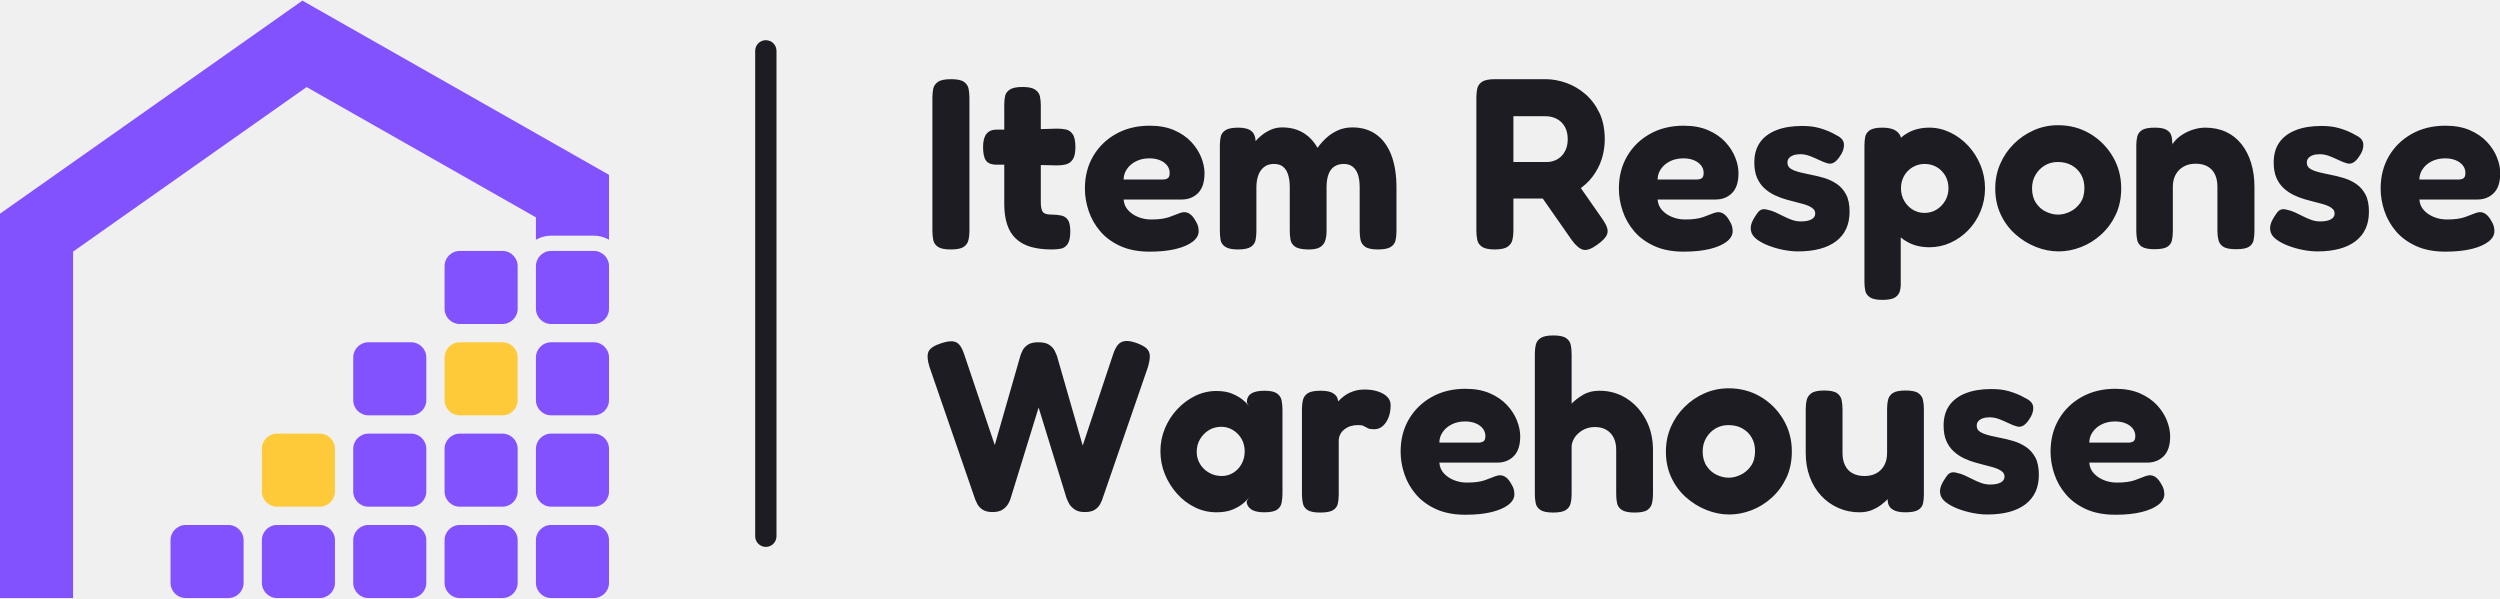
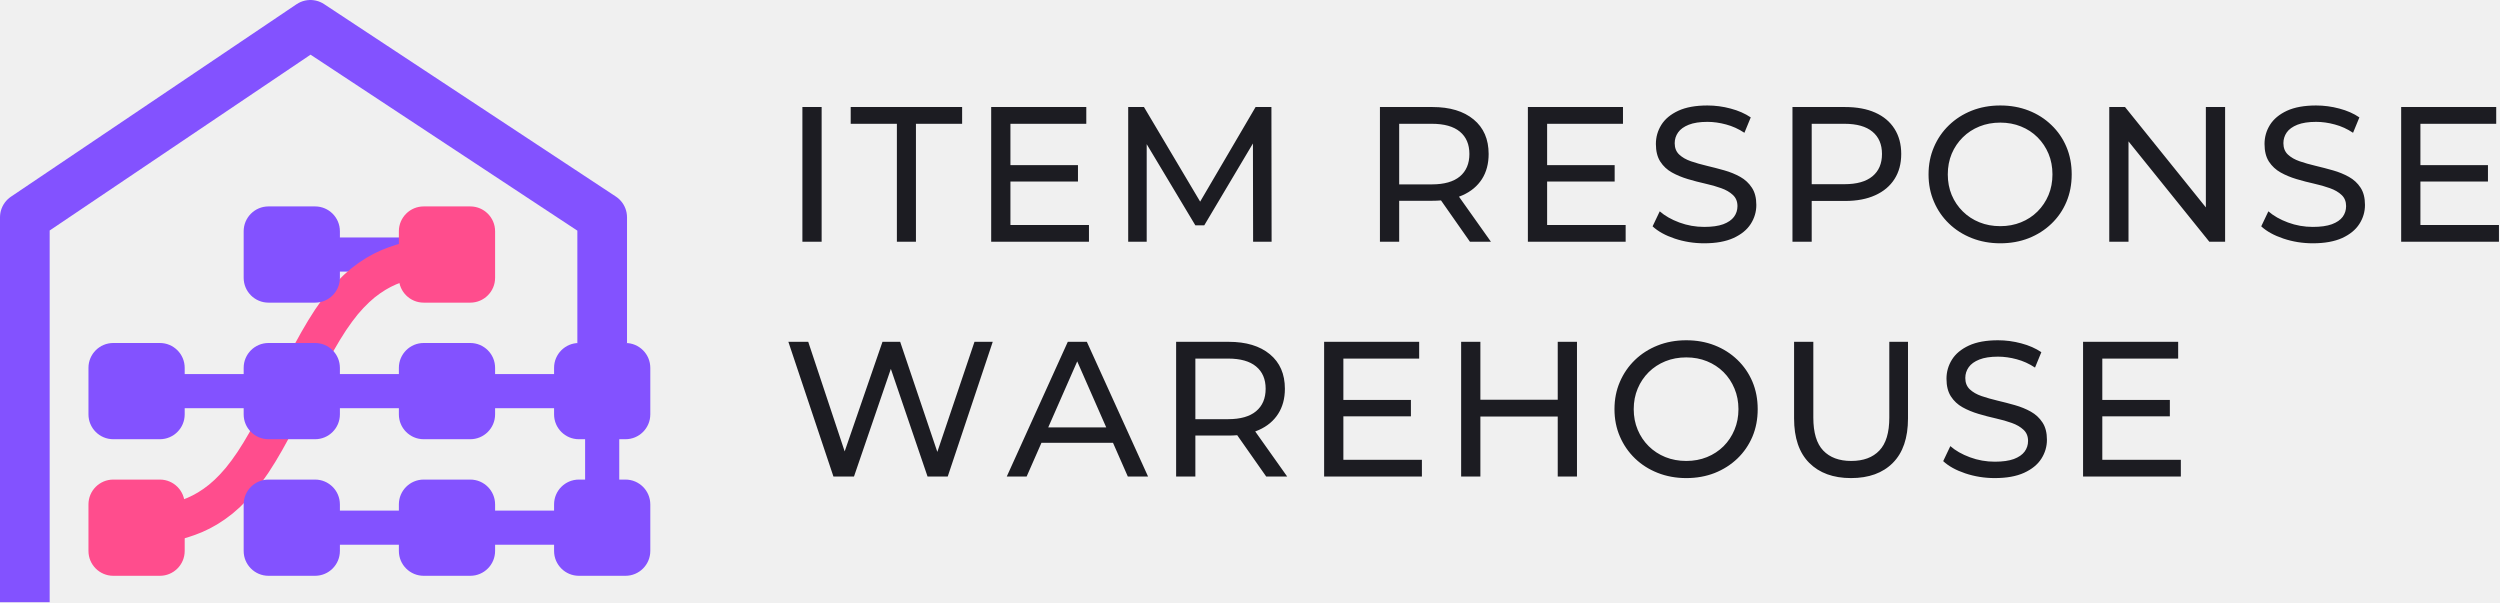
- <svg xmlns="http://www.w3.org/2000/svg" viewBox="0 1.8 410.5 98.2" role="img" aria-labelledby="t">
-   <defs>
-     <mask id="irw-wall" maskUnits="userSpaceOnUse" x="-10" y="-10" width="130" height="130">
-       <rect x="-10" y="-10" width="130" height="130" fill="#fff" />
-       <rect x="25.5" y="85.5" width="17" height="17" rx="5" fill="#000" />
-       <rect x="40.5" y="85.5" width="17" height="17" rx="5" fill="#000" />
-       <rect x="40.5" y="70.5" width="17" height="17" rx="5" fill="#000" />
-       <rect x="55.5" y="85.5" width="17" height="17" rx="5" fill="#000" />
-       <rect x="55.5" y="70.5" width="17" height="17" rx="5" fill="#000" />
-       <rect x="55.5" y="55.5" width="17" height="17" rx="5" fill="#000" />
-       <rect x="70.5" y="85.5" width="17" height="17" rx="5" fill="#000" />
-       <rect x="70.5" y="70.5" width="17" height="17" rx="5" fill="#000" />
-       <rect x="70.5" y="55.5" width="17" height="17" rx="5" fill="#000" />
-       <rect x="70.5" y="40.5" width="17" height="17" rx="5" fill="#000" />
-       <rect x="85.5" y="85.5" width="17" height="17" rx="5" fill="#000" />
-       <rect x="85.5" y="70.5" width="17" height="17" rx="5" fill="#000" />
-       <rect x="85.5" y="55.5" width="17" height="17" rx="5" fill="#000" />
-       <rect x="85.5" y="40.5" width="17" height="17" rx="5" fill="#000" />
-     </mask>
-   </defs>
-   <path d="M6 100V40L50 9L94 34V100" fill="none" stroke="#8352ff" stroke-width="12" stroke-linejoin="miter" mask="url(#irw-wall)" />
-   <rect x="28" y="88" width="12" height="12" rx="2.5" fill="#8352ff" />
-   <rect x="43" y="88" width="12" height="12" rx="2.5" fill="#8352ff" />
-   <rect x="43" y="73" width="12" height="12" rx="2.5" fill="#ffca3a" />
-   <rect x="58" y="88" width="12" height="12" rx="2.5" fill="#8352ff" />
-   <rect x="58" y="73" width="12" height="12" rx="2.5" fill="#8352ff" />
-   <rect x="58" y="58" width="12" height="12" rx="2.5" fill="#8352ff" />
-   <rect x="73" y="88" width="12" height="12" rx="2.5" fill="#8352ff" />
-   <rect x="73" y="73" width="12" height="12" rx="2.5" fill="#8352ff" />
-   <rect x="73" y="58" width="12" height="12" rx="2.5" fill="#ffca3a" />
-   <rect x="73" y="43" width="12" height="12" rx="2.5" fill="#8352ff" />
-   <rect x="88" y="88" width="12" height="12" rx="2.5" fill="#8352ff" />
-   <rect x="88" y="73" width="12" height="12" rx="2.5" fill="#8352ff" />
-   <rect x="88" y="58" width="12" height="12" rx="2.5" fill="#8352ff" />
-   <rect x="88" y="43" width="12" height="12" rx="2.5" fill="#8352ff" />
-   <rect x="124" y="8.4" width="3.5" height="83.2" rx="1.75" fill="#1c1c22" />
-   <path d="M156.1 42.76Q154.66 42.76 154.02 42.34Q153.38 41.92 153.24 41.2Q153.1 40.48 153.1 39.72V17.84Q153.1 17.04 153.24 16.36Q153.38 15.68 154.02 15.24Q154.66 14.8 156.14 14.8Q157.66 14.8 158.28 15.24Q158.9 15.68 159.04 16.36Q159.18 17.04 159.18 17.88V39.76Q159.18 40.52 159.02 41.22Q158.86 41.92 158.24 42.34Q157.62 42.76 156.1 42.76ZM172.7 42.76Q170.66 42.76 169.2 42.32Q167.74 41.88 166.78 40.96Q165.82 40.04 165.36 38.62Q164.9 37.2 164.9 35.24V19Q164.9 18.2 165.04 17.56Q165.18 16.92 165.82 16.5Q166.46 16.08 167.9 16.08Q169.34 16.08 169.98 16.52Q170.62 16.96 170.76 17.64Q170.9 18.32 170.9 19.12V35Q170.9 35.64 171 36.06Q171.1 36.48 171.3 36.68Q171.5 36.88 171.86 36.96Q172.22 37.04 172.74 37.04Q173.62 37.04 174.3 37.2Q174.98 37.36 175.36 37.92Q175.74 38.48 175.74 39.8Q175.74 41.24 175.3 41.88Q174.86 42.52 174.16 42.64Q173.46 42.76 172.7 42.76ZM163.66 23.08H168.06L173.58 22.92Q174.34 22.92 175.02 23.06Q175.7 23.2 176.14 23.84Q176.58 24.48 176.58 25.96Q176.58 27.32 176.16 27.96Q175.74 28.6 175.06 28.78Q174.38 28.96 173.58 28.96L168.34 28.84H163.5Q162.34 28.8 161.88 28.14Q161.42 27.48 161.42 25.92Q161.42 24.48 161.98 23.78Q162.54 23.08 163.66 23.08ZM188.78 43.12Q185.98 43.12 183.96 42.2Q181.94 41.28 180.66 39.78Q179.38 38.28 178.76 36.44Q178.14 34.6 178.14 32.76Q178.14 29.76 179.5 27.44Q180.86 25.12 183.26 23.78Q185.66 22.44 188.78 22.44Q191.1 22.44 192.8 23.18Q194.5 23.92 195.6 25.1Q196.7 26.28 197.24 27.64Q197.78 29 197.78 30.24Q197.78 32.44 196.72 33.5Q195.66 34.56 194.02 34.56H184.5Q184.58 35.6 185.24 36.32Q185.9 37.04 186.9 37.44Q187.9 37.84 189.02 37.84Q189.98 37.84 190.7 37.74Q191.42 37.64 191.94 37.46Q192.46 37.28 192.9 37.1Q193.34 36.92 193.68 36.8Q194.02 36.68 194.34 36.64Q194.94 36.6 195.44 36.98Q195.94 37.36 196.34 38.12Q196.62 38.56 196.72 38.96Q196.82 39.36 196.82 39.76Q196.82 40.72 195.84 41.48Q194.86 42.24 193.08 42.68Q191.3 43.12 188.78 43.12ZM184.5 31.28H190.82Q191.46 31.28 191.76 31.06Q192.06 30.84 192.06 30.2Q192.06 29.48 191.62 28.94Q191.18 28.4 190.44 28.1Q189.7 27.8 188.74 27.8Q187.5 27.8 186.54 28.28Q185.58 28.76 185.04 29.56Q184.5 30.36 184.5 31.28ZM203.26 42.76Q201.82 42.76 201.18 42.32Q200.54 41.88 200.42 41.2Q200.3 40.52 200.3 39.72V25.72Q200.3 24.92 200.44 24.26Q200.58 23.6 201.22 23.18Q201.86 22.76 203.34 22.76Q204.82 22.76 205.5 23.34Q206.18 23.92 206.18 25.24L205.66 25.68Q205.74 25.48 206.14 25Q206.54 24.52 207.18 24Q207.82 23.48 208.68 23.1Q209.54 22.72 210.54 22.72Q211.86 22.72 212.92 23.1Q213.98 23.48 214.84 24.22Q215.7 24.96 216.34 26.08Q216.9 25.28 217.7 24.52Q218.5 23.76 219.6 23.24Q220.7 22.72 222.06 22.72Q224.38 22.72 226 23.9Q227.62 25.08 228.46 27.28Q229.3 29.48 229.3 32.6V39.76Q229.3 40.52 229.16 41.22Q229.02 41.92 228.38 42.34Q227.74 42.76 226.26 42.76Q224.78 42.76 224.16 42.32Q223.54 41.88 223.4 41.18Q223.26 40.48 223.26 39.72V32.56Q223.26 31.32 222.98 30.48Q222.7 29.64 222.12 29.18Q221.54 28.72 220.66 28.72Q219.74 28.72 219.1 29.14Q218.46 29.56 218.14 30.42Q217.82 31.28 217.82 32.6V39.76Q217.82 40.56 217.62 41.26Q217.42 41.96 216.76 42.38Q216.1 42.8 214.66 42.76Q213.22 42.72 212.62 42.28Q212.02 41.84 211.9 41.14Q211.78 40.44 211.78 39.72V32.56Q211.78 31.32 211.5 30.46Q211.22 29.6 210.66 29.16Q210.1 28.72 209.18 28.72Q208.18 28.72 207.54 29.24Q206.9 29.76 206.6 30.62Q206.3 31.48 206.3 32.56V39.76Q206.3 40.56 206.16 41.24Q206.02 41.92 205.38 42.34Q204.74 42.76 203.26 42.76ZM245.42 42.76Q243.98 42.76 243.34 42.32Q242.7 41.88 242.56 41.16Q242.42 40.44 242.42 39.68V17.8Q242.42 17.04 242.56 16.36Q242.7 15.68 243.34 15.24Q243.98 14.8 245.46 14.8H253.78Q255.42 14.8 257.14 15.4Q258.86 16 260.3 17.24Q261.74 18.48 262.62 20.32Q263.5 22.16 263.5 24.68Q263.5 26.36 263 27.92Q262.5 29.48 261.5 30.8Q260.5 32.12 259.02 33.06Q257.54 34 255.62 34.4H248.5V39.72Q248.5 40.48 248.34 41.18Q248.18 41.88 247.54 42.32Q246.9 42.76 245.42 42.76ZM262.3 41.96Q260.82 43.04 259.94 42.8Q259.06 42.56 258.1 41.24L251.06 31.16L257.9 30.28L263.06 37.68Q263.74 38.64 263.92 39.32Q264.1 40 263.72 40.6Q263.34 41.2 262.3 41.96ZM248.5 28.4H254.06Q254.62 28.4 255.22 28.18Q255.82 27.96 256.3 27.52Q256.78 27.08 257.1 26.36Q257.42 25.64 257.42 24.64Q257.42 23.48 256.96 22.64Q256.5 21.8 255.66 21.34Q254.82 20.88 253.7 20.88H248.5ZM276.46 43.12Q273.66 43.12 271.64 42.2Q269.62 41.28 268.34 39.78Q267.06 38.28 266.44 36.44Q265.82 34.6 265.82 32.76Q265.82 29.76 267.18 27.44Q268.54 25.12 270.94 23.78Q273.34 22.44 276.46 22.44Q278.78 22.44 280.48 23.18Q282.18 23.92 283.28 25.1Q284.38 26.28 284.92 27.64Q285.46 29 285.46 30.24Q285.46 32.44 284.4 33.5Q283.34 34.56 281.7 34.56H272.18Q272.26 35.6 272.92 36.32Q273.58 37.04 274.58 37.44Q275.58 37.84 276.7 37.84Q277.66 37.84 278.38 37.74Q279.1 37.64 279.62 37.46Q280.14 37.28 280.58 37.1Q281.02 36.92 281.36 36.8Q281.7 36.68 282.02 36.64Q282.62 36.6 283.12 36.98Q283.62 37.36 284.02 38.12Q284.3 38.56 284.4 38.96Q284.5 39.36 284.5 39.76Q284.5 40.72 283.52 41.48Q282.54 42.24 280.76 42.68Q278.98 43.12 276.46 43.12ZM272.18 31.28H278.5Q279.14 31.28 279.44 31.06Q279.74 30.84 279.74 30.2Q279.74 29.48 279.3 28.94Q278.86 28.4 278.12 28.1Q277.38 27.8 276.42 27.8Q275.18 27.8 274.22 28.28Q273.26 28.76 272.72 29.56Q272.18 30.36 272.18 31.28ZM295.22 43.08Q294.14 43.08 292.88 42.84Q291.62 42.6 290.42 42.14Q289.22 41.68 288.42 41.06Q287.62 40.44 287.5 39.64Q287.42 39.24 287.52 38.78Q287.62 38.32 287.9 37.82Q288.18 37.32 288.58 36.76Q288.9 36.32 289.3 36.2Q289.7 36.08 290.22 36.24Q290.86 36.36 291.52 36.66Q292.18 36.96 292.84 37.3Q293.5 37.64 294.22 37.9Q294.94 38.16 295.7 38.16Q296.82 38.16 297.44 37.82Q298.06 37.48 298.06 36.88Q298.06 36.44 297.8 36.16Q297.54 35.88 297.08 35.66Q296.62 35.44 296.02 35.28Q295.42 35.12 294.72 34.94Q294.02 34.76 293.3 34.56Q292.3 34.28 291.38 33.84Q290.46 33.4 289.7 32.7Q288.94 32 288.5 30.98Q288.06 29.96 288.06 28.48Q288.06 26.52 288.98 25.2Q289.9 23.88 291.66 23.18Q293.42 22.48 295.94 22.48Q296.66 22.48 297.38 22.56Q298.1 22.64 298.8 22.84Q299.5 23.04 300.18 23.32Q300.86 23.6 301.54 24Q302.74 24.56 302.78 25.52Q302.82 26.48 302.1 27.48Q301.66 28.16 301.18 28.46Q300.7 28.76 300.18 28.64Q299.54 28.48 298.8 28.12Q298.06 27.76 297.24 27.44Q296.42 27.12 295.62 27.12Q294.94 27.12 294.46 27.3Q293.98 27.48 293.74 27.78Q293.5 28.08 293.5 28.48Q293.5 29 293.8 29.3Q294.1 29.6 294.62 29.8Q295.14 30 295.82 30.16Q296.5 30.32 297.3 30.48Q298.38 30.68 299.52 31.02Q300.66 31.36 301.6 32Q302.54 32.64 303.12 33.72Q303.7 34.8 303.7 36.56Q303.7 39.72 301.5 41.4Q299.3 43.08 295.22 43.08ZM316.82 42.4Q314.86 42.4 313.36 41.62Q311.86 40.84 310.88 39.5Q309.9 38.16 309.4 36.4Q308.9 34.64 308.94 32.6Q308.94 30.64 309.46 28.86Q309.98 27.08 310.96 25.7Q311.94 24.32 313.4 23.54Q314.86 22.76 316.82 22.76Q318.58 22.76 320.24 23.56Q321.9 24.36 323.18 25.74Q324.46 27.12 325.2 28.92Q325.94 30.72 325.94 32.72Q325.94 34.72 325.2 36.5Q324.46 38.28 323.18 39.6Q321.9 40.92 320.26 41.66Q318.62 42.4 316.82 42.4ZM309.1 51.04Q307.66 51.04 307.04 50.62Q306.42 50.2 306.28 49.54Q306.14 48.88 306.14 48.12V25.76Q306.14 24.96 306.26 24.3Q306.38 23.64 307 23.2Q307.62 22.76 309.06 22.76Q310.3 22.76 311.04 23.12Q311.78 23.48 312.1 24.24V48.08Q312.14 48.84 311.98 49.52Q311.82 50.2 311.2 50.62Q310.58 51.04 309.1 51.04ZM315.98 36.76Q317.1 36.76 317.98 36.22Q318.86 35.68 319.4 34.76Q319.94 33.84 319.94 32.72Q319.94 31.56 319.42 30.66Q318.9 29.76 318.02 29.24Q317.14 28.72 316.02 28.72Q314.94 28.72 314.04 29.26Q313.14 29.8 312.64 30.7Q312.14 31.6 312.14 32.72Q312.14 33.84 312.66 34.76Q313.18 35.68 314.06 36.22Q314.94 36.76 315.98 36.76ZM338.02 43.08Q336.14 43.08 334.28 42.34Q332.42 41.6 330.9 40.24Q329.38 38.88 328.5 36.98Q327.62 35.08 327.62 32.76Q327.62 30.6 328.42 28.74Q329.22 26.88 330.66 25.44Q332.1 24 333.96 23.18Q335.82 22.36 337.94 22.36Q340.82 22.36 343.16 23.74Q345.5 25.12 346.9 27.48Q348.3 29.84 348.3 32.72Q348.3 35.16 347.4 37.06Q346.5 38.96 345 40.32Q343.5 41.68 341.68 42.38Q339.86 43.08 338.02 43.08ZM337.94 37.04Q338.9 37.04 339.9 36.56Q340.9 36.08 341.58 35.12Q342.26 34.16 342.26 32.68Q342.26 31.4 341.7 30.44Q341.14 29.48 340.16 28.94Q339.18 28.4 337.9 28.4Q336.7 28.4 335.76 28.96Q334.82 29.52 334.24 30.5Q333.66 31.48 333.66 32.72Q333.66 34.16 334.32 35.14Q334.98 36.12 335.98 36.58Q336.98 37.04 337.94 37.04ZM353.78 42.72Q352.3 42.72 351.68 42.3Q351.06 41.88 350.92 41.18Q350.78 40.48 350.78 39.72V25.64Q350.78 24.88 350.94 24.22Q351.1 23.56 351.72 23.16Q352.34 22.76 353.82 22.76Q355.1 22.76 355.7 23.1Q356.3 23.44 356.48 23.92Q356.66 24.4 356.66 24.82Q356.66 25.24 356.74 25.4L356.5 26.16Q356.58 25.56 357.12 24.94Q357.66 24.32 358.48 23.82Q359.3 23.32 360.24 23.04Q361.18 22.76 362.1 22.76Q364.02 22.76 365.52 23.46Q367.02 24.16 368.06 25.48Q369.1 26.8 369.64 28.58Q370.18 30.36 370.18 32.48V39.76Q370.18 40.52 370.04 41.22Q369.9 41.92 369.28 42.32Q368.66 42.72 367.18 42.72Q365.66 42.72 365.04 42.3Q364.42 41.88 364.26 41.18Q364.1 40.48 364.1 39.72V32.48Q364.1 31.28 363.7 30.44Q363.3 29.6 362.5 29.14Q361.7 28.68 360.54 28.68Q359.38 28.68 358.54 29.16Q357.7 29.64 357.24 30.48Q356.78 31.32 356.78 32.48V39.76Q356.78 40.52 356.64 41.22Q356.5 41.92 355.88 42.32Q355.26 42.72 353.78 42.72ZM380.5 43.08Q379.42 43.08 378.16 42.84Q376.9 42.6 375.7 42.14Q374.5 41.68 373.7 41.06Q372.9 40.44 372.78 39.64Q372.7 39.24 372.8 38.78Q372.9 38.32 373.18 37.82Q373.46 37.32 373.86 36.76Q374.18 36.32 374.58 36.2Q374.98 36.08 375.5 36.24Q376.14 36.36 376.8 36.66Q377.46 36.96 378.12 37.3Q378.78 37.64 379.5 37.9Q380.22 38.16 380.98 38.16Q382.1 38.16 382.72 37.82Q383.34 37.48 383.34 36.88Q383.34 36.44 383.08 36.16Q382.82 35.88 382.36 35.66Q381.9 35.44 381.3 35.28Q380.7 35.12 380 34.94Q379.3 34.76 378.58 34.56Q377.58 34.28 376.66 33.84Q375.74 33.4 374.98 32.7Q374.22 32 373.78 30.98Q373.34 29.96 373.34 28.48Q373.34 26.52 374.26 25.2Q375.18 23.88 376.94 23.18Q378.7 22.48 381.22 22.48Q381.94 22.48 382.66 22.56Q383.38 22.64 384.08 22.84Q384.78 23.04 385.46 23.32Q386.14 23.6 386.82 24Q388.02 24.56 388.06 25.52Q388.1 26.48 387.38 27.48Q386.94 28.16 386.46 28.46Q385.98 28.76 385.46 28.64Q384.82 28.48 384.08 28.12Q383.34 27.76 382.52 27.44Q381.7 27.12 380.9 27.12Q380.22 27.12 379.74 27.3Q379.26 27.48 379.02 27.78Q378.78 28.08 378.78 28.48Q378.78 29 379.08 29.3Q379.38 29.6 379.9 29.8Q380.42 30 381.1 30.16Q381.78 30.32 382.58 30.48Q383.66 30.68 384.8 31.02Q385.94 31.36 386.88 32Q387.82 32.64 388.4 33.72Q388.98 34.8 388.98 36.56Q388.98 39.72 386.78 41.4Q384.58 43.08 380.5 43.08ZM401.54 43.12Q398.74 43.12 396.72 42.2Q394.7 41.28 393.42 39.78Q392.14 38.28 391.52 36.44Q390.9 34.6 390.9 32.76Q390.9 29.76 392.26 27.44Q393.62 25.12 396.02 23.78Q398.42 22.44 401.54 22.44Q403.86 22.44 405.56 23.18Q407.26 23.92 408.36 25.1Q409.46 26.28 410 27.64Q410.54 29 410.54 30.24Q410.54 32.44 409.48 33.5Q408.42 34.56 406.78 34.56H397.26Q397.34 35.6 398 36.32Q398.66 37.04 399.66 37.44Q400.66 37.84 401.78 37.84Q402.74 37.84 403.46 37.74Q404.18 37.64 404.7 37.46Q405.22 37.28 405.66 37.1Q406.1 36.92 406.44 36.8Q406.78 36.68 407.1 36.64Q407.7 36.6 408.2 36.98Q408.7 37.36 409.1 38.12Q409.38 38.56 409.48 38.96Q409.58 39.36 409.58 39.76Q409.58 40.72 408.6 41.48Q407.62 42.24 405.84 42.68Q404.06 43.12 401.54 43.12ZM397.26 31.28H403.58Q404.22 31.28 404.52 31.06Q404.82 30.84 404.82 30.2Q404.82 29.48 404.38 28.94Q403.94 28.4 403.2 28.1Q402.46 27.8 401.5 27.8Q400.26 27.8 399.3 28.28Q398.34 28.76 397.8 29.56Q397.26 30.36 397.26 31.28Z" fill="#1c1c22" />
-   <path d="M162.98 85.88Q161.94 85.88 161.34 85.48Q160.74 85.08 160.48 84.56Q160.22 84.04 160.14 83.84L152.62 62.04Q152.1 60.36 152.46 59.54Q152.82 58.72 154.54 58.16Q155.66 57.8 156.36 57.84Q157.06 57.88 157.52 58.4Q157.98 58.92 158.34 60.04L163.34 74.88L167.54 60.24Q167.66 59.84 167.92 59.32Q168.18 58.8 168.78 58.4Q169.38 58 170.46 58Q171.7 58 172.32 58.44Q172.94 58.88 173.18 59.4Q173.42 59.92 173.54 60.2L177.78 74.96L182.74 60.08Q183.1 58.96 183.56 58.42Q184.02 57.88 184.76 57.8Q185.5 57.72 186.62 58.12Q187.82 58.56 188.3 59.04Q188.78 59.52 188.8 60.22Q188.82 60.92 188.5 62.04L180.98 83.84Q180.9 84.08 180.64 84.58Q180.38 85.08 179.8 85.48Q179.22 85.88 178.1 85.88Q177.02 85.88 176.38 85.4Q175.74 84.92 175.48 84.38Q175.22 83.84 175.14 83.64L170.54 68.72L165.94 83.64Q165.9 83.84 165.62 84.4Q165.34 84.96 164.72 85.42Q164.1 85.88 162.98 85.88ZM207.58 85.92Q206.1 85.92 205.4 85.4Q204.7 84.88 204.7 84.12L205.1 83.44Q204.86 83.84 204.18 84.42Q203.5 85 202.42 85.46Q201.34 85.92 199.74 85.92Q197.9 85.92 196.24 85.12Q194.58 84.32 193.3 82.9Q192.02 81.48 191.28 79.68Q190.54 77.88 190.54 75.88Q190.54 73.92 191.28 72.14Q192.02 70.36 193.32 68.98Q194.62 67.6 196.26 66.8Q197.9 66 199.74 66Q201.22 66 202.26 66.42Q203.3 66.84 204 67.4Q204.7 67.96 205.06 68.48L204.74 67.92Q204.7 66.96 205.4 66.46Q206.1 65.96 207.62 65.96Q209.06 65.96 209.68 66.4Q210.3 66.84 210.44 67.56Q210.58 68.28 210.58 69.08V82.88Q210.58 83.64 210.44 84.36Q210.3 85.08 209.68 85.5Q209.06 85.92 207.58 85.92ZM200.62 79.96Q201.66 79.96 202.52 79.42Q203.38 78.88 203.88 77.96Q204.38 77.04 204.38 75.92Q204.38 74.76 203.86 73.86Q203.34 72.96 202.46 72.42Q201.58 71.88 200.54 71.88Q199.38 71.88 198.48 72.44Q197.58 73 197.04 73.92Q196.5 74.84 196.5 76Q196.5 77.08 197.04 77.98Q197.58 78.88 198.52 79.42Q199.46 79.96 200.62 79.96ZM216.78 85.96Q215.3 85.96 214.68 85.54Q214.06 85.12 213.92 84.4Q213.78 83.68 213.78 82.92V68.96Q213.78 68.16 213.94 67.48Q214.1 66.8 214.72 66.38Q215.34 65.96 216.82 65.96Q218.22 65.96 218.84 66.34Q219.46 66.72 219.62 67.22Q219.78 67.72 219.78 68.08L219.3 68.32Q219.38 68.16 219.72 67.74Q220.06 67.32 220.66 66.86Q221.26 66.4 222.12 66.08Q222.98 65.76 224.1 65.76Q224.54 65.76 225.08 65.82Q225.62 65.88 226.2 66.06Q226.78 66.24 227.26 66.54Q227.74 66.84 228.04 67.28Q228.34 67.72 228.34 68.36Q228.34 70 227.58 71.14Q226.82 72.28 225.66 72.28Q224.98 72.28 224.7 72.16Q224.42 72.04 224.24 71.92Q224.06 71.8 223.82 71.7Q223.58 71.6 222.94 71.6Q222.34 71.6 221.8 71.76Q221.26 71.92 220.8 72.26Q220.34 72.6 220.08 73.1Q219.82 73.6 219.82 74.2V83Q219.82 83.76 219.68 84.46Q219.54 85.16 218.9 85.56Q218.26 85.96 216.78 85.96ZM240.62 86.32Q237.82 86.32 235.8 85.4Q233.78 84.48 232.5 82.98Q231.22 81.48 230.6 79.64Q229.98 77.8 229.98 75.96Q229.98 72.96 231.34 70.64Q232.7 68.32 235.1 66.98Q237.5 65.64 240.62 65.64Q242.94 65.64 244.64 66.38Q246.34 67.12 247.44 68.3Q248.54 69.48 249.08 70.84Q249.62 72.2 249.62 73.44Q249.62 75.64 248.56 76.7Q247.5 77.76 245.86 77.76H236.34Q236.42 78.8 237.08 79.52Q237.74 80.24 238.74 80.64Q239.74 81.04 240.86 81.04Q241.82 81.04 242.54 80.94Q243.26 80.84 243.78 80.66Q244.3 80.48 244.74 80.3Q245.18 80.12 245.52 80Q245.86 79.88 246.18 79.84Q246.78 79.8 247.28 80.18Q247.78 80.56 248.18 81.32Q248.46 81.76 248.56 82.16Q248.66 82.56 248.66 82.96Q248.66 83.92 247.68 84.68Q246.7 85.44 244.92 85.88Q243.14 86.32 240.62 86.32ZM236.34 74.48H242.66Q243.3 74.48 243.6 74.26Q243.9 74.04 243.9 73.4Q243.9 72.68 243.46 72.14Q243.02 71.6 242.28 71.3Q241.54 71 240.58 71Q239.34 71 238.38 71.48Q237.42 71.96 236.88 72.76Q236.34 73.56 236.34 74.48ZM255.02 85.96Q253.58 85.96 252.94 85.54Q252.3 85.12 252.16 84.42Q252.02 83.72 252.02 82.92V59.88Q252.02 59.08 252.18 58.4Q252.34 57.72 252.98 57.3Q253.62 56.88 255.06 56.88Q256.54 56.88 257.16 57.32Q257.78 57.76 257.92 58.44Q258.06 59.12 258.06 59.92V68.08Q258.78 67.32 259.92 66.64Q261.06 65.96 262.62 65.96Q265.1 65.96 267.08 67.22Q269.06 68.48 270.24 70.68Q271.42 72.88 271.42 75.72V82.96Q271.42 83.76 271.26 84.44Q271.1 85.12 270.5 85.54Q269.9 85.96 268.38 85.96Q266.98 85.96 266.32 85.54Q265.66 85.12 265.52 84.42Q265.38 83.72 265.38 82.92V75.68Q265.38 74.52 264.98 73.7Q264.58 72.88 263.8 72.4Q263.02 71.92 261.9 71.92Q260.42 71.92 259.32 72.82Q258.22 73.72 258.06 75V82.96Q258.06 83.76 257.9 84.44Q257.74 85.12 257.12 85.54Q256.5 85.96 255.02 85.96ZM283.94 86.28Q282.06 86.28 280.2 85.54Q278.34 84.8 276.82 83.44Q275.3 82.08 274.42 80.18Q273.54 78.28 273.54 75.96Q273.54 73.8 274.34 71.94Q275.14 70.08 276.58 68.64Q278.02 67.2 279.88 66.38Q281.74 65.56 283.86 65.56Q286.74 65.56 289.08 66.94Q291.42 68.32 292.82 70.68Q294.22 73.04 294.22 75.92Q294.22 78.36 293.32 80.26Q292.42 82.16 290.92 83.52Q289.42 84.88 287.6 85.58Q285.78 86.28 283.94 86.28ZM283.86 80.24Q284.82 80.24 285.82 79.76Q286.82 79.28 287.5 78.32Q288.18 77.36 288.18 75.88Q288.18 74.6 287.62 73.64Q287.06 72.68 286.08 72.14Q285.1 71.6 283.82 71.6Q282.62 71.6 281.68 72.16Q280.74 72.72 280.16 73.7Q279.58 74.68 279.58 75.92Q279.58 77.36 280.24 78.34Q280.9 79.32 281.9 79.78Q282.9 80.24 283.86 80.24ZM305.3 85.92Q303.46 85.92 301.84 85.2Q300.22 84.48 299.02 83.18Q297.82 81.88 297.16 80.1Q296.5 78.32 296.5 76.2V68.96Q296.5 68.16 296.66 67.48Q296.82 66.8 297.44 66.36Q298.06 65.92 299.54 65.92Q301.02 65.92 301.64 66.36Q302.26 66.8 302.4 67.5Q302.54 68.2 302.54 69V76.2Q302.54 77.36 302.96 78.22Q303.38 79.08 304.2 79.52Q305.02 79.96 306.14 79.96Q307.3 79.96 308.12 79.5Q308.94 79.04 309.4 78.2Q309.86 77.36 309.86 76.2V68.92Q309.86 68.12 310.02 67.44Q310.18 66.76 310.8 66.34Q311.42 65.92 312.9 65.92Q314.38 65.92 315 66.36Q315.62 66.8 315.76 67.5Q315.9 68.2 315.9 68.96V83.04Q315.9 83.8 315.76 84.46Q315.62 85.12 314.98 85.52Q314.34 85.92 312.9 85.92Q311.82 85.92 311.22 85.68Q310.62 85.44 310.34 85.08Q310.06 84.72 310 84.32Q309.94 83.92 309.94 83.6L310.46 83.16Q310.34 83.32 309.94 83.76Q309.54 84.2 308.88 84.7Q308.22 85.2 307.34 85.56Q306.46 85.92 305.3 85.92ZM326.3 86.28Q325.22 86.28 323.96 86.04Q322.7 85.8 321.5 85.34Q320.3 84.88 319.5 84.26Q318.7 83.64 318.58 82.84Q318.5 82.44 318.6 81.98Q318.7 81.52 318.98 81.02Q319.26 80.52 319.66 79.96Q319.98 79.52 320.38 79.4Q320.78 79.28 321.3 79.44Q321.94 79.56 322.6 79.86Q323.26 80.16 323.92 80.5Q324.58 80.84 325.3 81.1Q326.02 81.36 326.78 81.36Q327.9 81.36 328.52 81.02Q329.14 80.68 329.14 80.08Q329.14 79.64 328.88 79.36Q328.62 79.08 328.16 78.86Q327.7 78.64 327.1 78.48Q326.5 78.32 325.8 78.14Q325.1 77.96 324.38 77.76Q323.38 77.48 322.46 77.04Q321.54 76.6 320.78 75.9Q320.02 75.2 319.58 74.18Q319.14 73.16 319.14 71.68Q319.14 69.72 320.06 68.4Q320.98 67.08 322.74 66.38Q324.5 65.68 327.02 65.68Q327.74 65.68 328.46 65.76Q329.18 65.84 329.88 66.04Q330.58 66.24 331.26 66.52Q331.94 66.8 332.62 67.2Q333.82 67.76 333.86 68.72Q333.9 69.68 333.18 70.68Q332.74 71.36 332.26 71.66Q331.78 71.96 331.26 71.84Q330.62 71.68 329.88 71.32Q329.14 70.96 328.32 70.64Q327.5 70.32 326.7 70.32Q326.02 70.32 325.54 70.5Q325.06 70.68 324.82 70.98Q324.58 71.28 324.58 71.68Q324.58 72.2 324.88 72.5Q325.18 72.8 325.7 73Q326.22 73.2 326.9 73.36Q327.58 73.52 328.38 73.68Q329.46 73.88 330.6 74.22Q331.74 74.56 332.68 75.2Q333.62 75.84 334.2 76.92Q334.78 78 334.78 79.76Q334.78 82.92 332.58 84.6Q330.38 86.28 326.3 86.28ZM347.34 86.32Q344.54 86.32 342.52 85.4Q340.5 84.48 339.22 82.98Q337.94 81.48 337.32 79.64Q336.7 77.8 336.7 75.96Q336.7 72.96 338.06 70.64Q339.42 68.32 341.82 66.98Q344.22 65.64 347.34 65.64Q349.66 65.64 351.36 66.38Q353.06 67.12 354.16 68.3Q355.26 69.48 355.8 70.84Q356.34 72.2 356.34 73.44Q356.34 75.64 355.28 76.7Q354.22 77.76 352.58 77.76H343.06Q343.14 78.8 343.8 79.52Q344.46 80.24 345.46 80.64Q346.46 81.04 347.58 81.04Q348.54 81.04 349.26 80.94Q349.98 80.84 350.5 80.66Q351.02 80.48 351.46 80.3Q351.9 80.12 352.24 80Q352.58 79.88 352.9 79.84Q353.5 79.8 354 80.18Q354.5 80.56 354.9 81.32Q355.18 81.76 355.28 82.16Q355.38 82.56 355.38 82.96Q355.38 83.92 354.4 84.68Q353.42 85.44 351.64 85.88Q349.86 86.32 347.34 86.32ZM343.06 74.48H349.38Q350.02 74.48 350.32 74.26Q350.62 74.04 350.62 73.4Q350.62 72.68 350.18 72.14Q349.74 71.6 349 71.3Q348.26 71 347.3 71Q346.06 71 345.1 71.48Q344.14 71.96 343.6 72.76Q343.06 73.56 343.06 74.48Z" fill="#1c1c22" />
+ <svg xmlns="http://www.w3.org/2000/svg" viewBox="0 3 402.7 97" role="img" aria-labelledby="t">
+   <path d="M4 100V38L50 7L97 38V58.25" fill="none" stroke="#8352ff" stroke-width="8" stroke-linejoin="round" />
+   <line x1="47" y1="88" x2="97" y2="88" stroke="#8352ff" stroke-width="5.5" stroke-linecap="round" />
+   <line x1="22" y1="66" x2="97" y2="66" stroke="#8352ff" stroke-width="5.5" stroke-linecap="round" />
+   <line x1="47" y1="44" x2="72" y2="44" stroke="#8352ff" stroke-width="5.5" stroke-linecap="round" />
+   <line x1="97" y1="88" x2="97" y2="66" stroke="#8352ff" stroke-width="5.5" />
+   <path d="M22.00 88.00L23.04 87.90L24.08 87.78L25.12 87.63L26.17 87.46L27.21 87.25L28.25 87.01L29.29 86.71L30.33 86.36L31.38 85.95L32.42 85.46L33.46 84.88L34.50 84.20L35.54 83.42L36.58 82.51L37.62 81.47L38.67 80.29L39.71 78.95L40.75 77.47L41.79 75.83L42.83 74.06L43.88 72.16L44.92 70.17L45.96 68.10L47.00 66.00L48.04 63.90L49.08 61.83L50.12 59.84L51.17 57.94L52.21 56.17L53.25 54.53L54.29 53.05L55.33 51.71L56.38 50.53L57.42 49.49L58.46 48.58L59.50 47.80L60.54 47.12L61.58 46.54L62.62 46.05L63.67 45.64L64.71 45.29L65.75 44.99L66.79 44.75L67.83 44.54L68.88 44.37L69.92 44.22L70.96 44.10L72.00 44.00" fill="none" stroke="#ff4d8d" stroke-width="6" stroke-linecap="round" stroke-linejoin="round" />
+   <rect x="14.25" y="80.25" width="15.5" height="15.5" rx="4" fill="#ff4d8d" />
+   <rect x="39.25" y="80.25" width="15.5" height="15.5" rx="4" fill="#8352ff" />
+   <rect x="64.25" y="80.25" width="15.5" height="15.5" rx="4" fill="#8352ff" />
+   <rect x="89.25" y="80.25" width="15.5" height="15.5" rx="4" fill="#8352ff" />
+   <rect x="14.25" y="58.25" width="15.5" height="15.5" rx="4" fill="#8352ff" />
+   <rect x="39.25" y="58.25" width="15.5" height="15.5" rx="4" fill="#8352ff" />
+   <rect x="64.25" y="58.25" width="15.5" height="15.5" rx="4" fill="#8352ff" />
+   <rect x="89.25" y="58.25" width="15.5" height="15.5" rx="4" fill="#8352ff" />
+   <rect x="39.25" y="36.25" width="15.5" height="15.5" rx="4" fill="#8352ff" />
+   <rect x="64.25" y="36.25" width="15.5" height="15.5" rx="4" fill="#ff4d8d" />
+   <path d="M129.25 41.94V20.24H132.35V41.94ZM144.47 41.94V22.94H137.03V20.24H154.98V22.94H147.54V41.94ZM159.66 41.94V20.24H174.98V22.94H162.76V39.24H175.41V41.94ZM162.48 32.24V29.6H173.64V32.24ZM181.73 41.94V20.24H184.27L194.01 36.64H192.64L202.25 20.24H204.8L204.83 41.94H201.85L201.82 24.92H202.53L193.98 39.3H192.55L183.93 24.92H184.71V41.94ZM222.28 41.94V20.24H230.74Q234.95 20.24 237.37 22.24Q239.79 24.24 239.79 27.8Q239.79 30.16 238.71 31.85Q237.62 33.54 235.61 34.44Q233.59 35.34 230.74 35.34H223.98L225.38 33.91V41.94ZM236.78 41.94 231.27 34.07H234.58L240.16 41.94ZM225.38 34.22 223.98 32.7H230.65Q233.62 32.7 235.16 31.42Q236.69 30.13 236.69 27.8Q236.69 25.48 235.16 24.21Q233.62 22.94 230.65 22.94H223.98L225.38 21.39ZM246.11 41.94V20.24H261.43V22.94H249.21V39.24H261.86V41.94ZM248.93 32.24V29.6H260.09V32.24ZM274.51 42.19Q272.03 42.19 269.76 41.43Q267.5 40.67 266.2 39.46L267.35 37.04Q268.59 38.13 270.51 38.84Q272.43 39.55 274.51 39.55Q276.4 39.55 277.58 39.12Q278.75 38.68 279.31 37.93Q279.87 37.17 279.87 36.2Q279.87 35.09 279.14 34.41Q278.41 33.72 277.25 33.31Q276.09 32.89 274.69 32.58Q273.3 32.27 271.89 31.85Q270.48 31.43 269.31 30.78Q268.15 30.13 267.44 29.03Q266.73 27.93 266.73 26.19Q266.73 24.52 267.61 23.11Q268.49 21.7 270.34 20.84Q272.18 19.99 275.03 19.99Q276.93 19.99 278.78 20.49Q280.64 20.98 282.01 21.91L280.99 24.39Q279.59 23.46 278.04 23.05Q276.49 22.63 275.03 22.63Q273.2 22.63 272.03 23.09Q270.85 23.56 270.31 24.33Q269.76 25.11 269.76 26.07Q269.76 27.21 270.49 27.9Q271.22 28.58 272.38 28.98Q273.55 29.38 274.94 29.71Q276.34 30.04 277.75 30.44Q279.16 30.84 280.32 31.49Q281.48 32.14 282.19 33.23Q282.91 34.31 282.91 36.02Q282.91 37.66 282.01 39.07Q281.11 40.48 279.23 41.34Q277.36 42.19 274.51 42.19ZM288.73 41.94V20.24H297.2Q300.05 20.24 302.06 21.14Q304.08 22.04 305.16 23.74Q306.25 25.45 306.25 27.8Q306.25 30.16 305.16 31.85Q304.08 33.54 302.06 34.45Q300.05 35.37 297.2 35.37H290.44L291.83 33.91V41.94ZM291.83 34.22 290.44 32.67H297.1Q300.08 32.67 301.61 31.4Q303.15 30.13 303.15 27.8Q303.15 25.48 301.61 24.21Q300.08 22.94 297.1 22.94H290.44L291.83 21.39ZM322.21 42.19Q319.73 42.19 317.61 41.35Q315.49 40.51 313.94 39.01Q312.38 37.51 311.52 35.49Q310.65 33.48 310.65 31.09Q310.65 28.7 311.52 26.69Q312.38 24.67 313.94 23.17Q315.49 21.67 317.59 20.83Q319.7 19.99 322.21 19.99Q324.69 19.99 326.78 20.81Q328.88 21.63 330.44 23.14Q332.01 24.64 332.86 26.66Q333.71 28.67 333.71 31.09Q333.71 33.51 332.86 35.52Q332.01 37.54 330.44 39.04Q328.88 40.54 326.78 41.37Q324.69 42.19 322.21 42.19ZM322.21 39.43Q324.01 39.43 325.54 38.81Q327.08 38.19 328.21 37.06Q329.34 35.93 329.98 34.41Q330.61 32.89 330.61 31.09Q330.61 29.29 329.98 27.77Q329.34 26.25 328.21 25.12Q327.08 23.99 325.54 23.37Q324.01 22.75 322.21 22.75Q320.38 22.75 318.85 23.37Q317.31 23.99 316.17 25.12Q315.02 26.25 314.38 27.77Q313.75 29.29 313.75 31.09Q313.75 32.89 314.38 34.41Q315.02 35.93 316.17 37.06Q317.31 38.19 318.85 38.81Q320.38 39.43 322.21 39.43ZM339.76 41.94V20.24H342.3L356.65 38.06H355.32V20.24H358.42V41.94H355.88L341.52 24.11H342.86V41.94ZM372.55 42.19Q370.07 42.19 367.81 41.43Q365.55 40.67 364.24 39.46L365.39 37.04Q366.63 38.13 368.55 38.84Q370.47 39.55 372.55 39.55Q374.44 39.55 375.62 39.12Q376.8 38.68 377.36 37.93Q377.91 37.17 377.91 36.2Q377.91 35.09 377.19 34.41Q376.46 33.72 375.3 33.31Q374.13 32.89 372.74 32.58Q371.34 32.27 369.93 31.85Q368.52 31.43 367.36 30.78Q366.2 30.13 365.48 29.03Q364.77 27.93 364.77 26.19Q364.77 24.52 365.65 23.11Q366.54 21.7 368.38 20.84Q370.23 19.99 373.08 19.99Q374.97 19.99 376.83 20.49Q378.69 20.98 380.05 21.91L379.03 24.39Q377.64 23.46 376.09 23.05Q374.54 22.63 373.08 22.63Q371.25 22.63 370.07 23.09Q368.89 23.56 368.35 24.33Q367.81 25.11 367.81 26.07Q367.81 27.21 368.54 27.9Q369.27 28.58 370.43 28.98Q371.59 29.38 372.99 29.71Q374.38 30.04 375.79 30.44Q377.2 30.84 378.36 31.49Q379.53 32.14 380.24 33.23Q380.95 34.31 380.95 36.02Q380.95 37.66 380.05 39.07Q379.15 40.48 377.28 41.34Q375.4 42.19 372.55 42.19ZM386.78 41.94V20.24H402.09V22.94H389.88V39.24H402.53V41.94ZM389.6 32.24V29.6H400.76V32.24Z" fill="#1c1c22" />
+   <path d="M134.25 79.76 126.99 58.06H130.19L136.85 78.09H135.24L142.15 58.06H145L151.76 78.09H150.21L156.97 58.06H159.91L152.66 79.76H149.41L143.08 61.19H143.92L137.56 79.76ZM162.17 79.76 172 58.06H175.07L184.93 79.76H181.67L172.9 59.8H174.14L165.37 79.76ZM166.36 74.33 167.2 71.85H179.41L180.31 74.33ZM189.45 79.76V58.06H197.92Q202.13 58.06 204.55 60.06Q206.97 62.06 206.97 65.62Q206.97 67.98 205.88 69.67Q204.8 71.36 202.78 72.26Q200.77 73.16 197.92 73.16H191.16L192.55 71.73V79.76ZM203.96 79.76 198.44 71.89H201.76L207.34 79.76ZM192.55 72.04 191.16 70.52H197.82Q200.8 70.52 202.33 69.24Q203.87 67.95 203.87 65.62Q203.87 63.3 202.33 62.03Q200.8 60.76 197.82 60.76H191.16L192.55 59.21ZM213.29 79.76V58.06H228.6V60.76H216.39V77.06H229.04V79.76ZM216.11 70.06V67.42H227.27V70.06ZM250.92 79.76V58.06H254.02V79.76ZM235.36 79.76V58.06H238.46V79.76ZM238.15 70.09V67.39H251.2V70.09ZM271.63 80.01Q269.15 80.01 267.02 79.17Q264.9 78.33 263.35 76.83Q261.8 75.33 260.93 73.31Q260.06 71.3 260.06 68.91Q260.06 66.52 260.93 64.51Q261.8 62.49 263.35 60.99Q264.9 59.49 267.01 58.65Q269.12 57.81 271.63 57.81Q274.11 57.81 276.2 58.63Q278.29 59.45 279.86 60.96Q281.42 62.46 282.28 64.48Q283.13 66.49 283.13 68.91Q283.13 71.33 282.28 73.34Q281.42 75.36 279.86 76.86Q278.29 78.36 276.2 79.19Q274.11 80.01 271.63 80.01ZM271.63 77.25Q273.43 77.25 274.96 76.63Q276.49 76.01 277.63 74.88Q278.76 73.75 279.39 72.23Q280.03 70.71 280.03 68.91Q280.03 67.11 279.39 65.59Q278.76 64.07 277.63 62.94Q276.49 61.81 274.96 61.19Q273.43 60.57 271.63 60.57Q269.8 60.57 268.26 61.19Q266.73 61.81 265.58 62.94Q264.44 64.07 263.8 65.59Q263.16 67.11 263.16 68.91Q263.16 70.71 263.8 72.23Q264.44 73.75 265.58 74.88Q266.73 76.01 268.26 76.63Q269.8 77.25 271.63 77.25ZM298.16 80.01Q293.88 80.01 291.43 77.56Q288.99 75.11 288.99 70.4V58.06H292.09V70.27Q292.09 73.9 293.68 75.57Q295.28 77.25 298.19 77.25Q301.14 77.25 302.73 75.57Q304.33 73.9 304.33 70.27V58.06H307.34V70.4Q307.34 75.11 304.9 77.56Q302.47 80.01 298.16 80.01ZM321.32 80.01Q318.84 80.01 316.57 79.25Q314.31 78.49 313.01 77.28L314.16 74.86Q315.4 75.95 317.32 76.66Q319.24 77.37 321.32 77.37Q323.21 77.37 324.39 76.94Q325.56 76.5 326.12 75.75Q326.68 74.99 326.68 74.02Q326.68 72.91 325.95 72.23Q325.22 71.54 324.06 71.13Q322.9 70.71 321.5 70.4Q320.11 70.09 318.7 69.67Q317.29 69.25 316.12 68.6Q314.96 67.95 314.25 66.85Q313.54 65.75 313.54 64.01Q313.54 62.34 314.42 60.93Q315.3 59.52 317.15 58.66Q318.99 57.81 321.84 57.81Q323.73 57.81 325.59 58.31Q327.45 58.8 328.82 59.73L327.8 62.21Q326.4 61.28 324.85 60.87Q323.3 60.45 321.84 60.45Q320.01 60.45 318.84 60.91Q317.66 61.38 317.12 62.15Q316.57 62.93 316.57 63.89Q316.57 65.03 317.3 65.72Q318.03 66.4 319.19 66.8Q320.36 67.2 321.75 67.53Q323.15 67.86 324.56 68.26Q325.97 68.66 327.13 69.31Q328.29 69.96 329 71.05Q329.72 72.13 329.72 73.84Q329.72 75.48 328.82 76.89Q327.92 78.3 326.04 79.16Q324.17 80.01 321.32 80.01ZM335.54 79.76V58.06H350.86V60.76H338.64V77.06H351.29V79.76ZM338.36 70.06V67.42H349.52V70.06Z" fill="#1c1c22" />
</svg>
